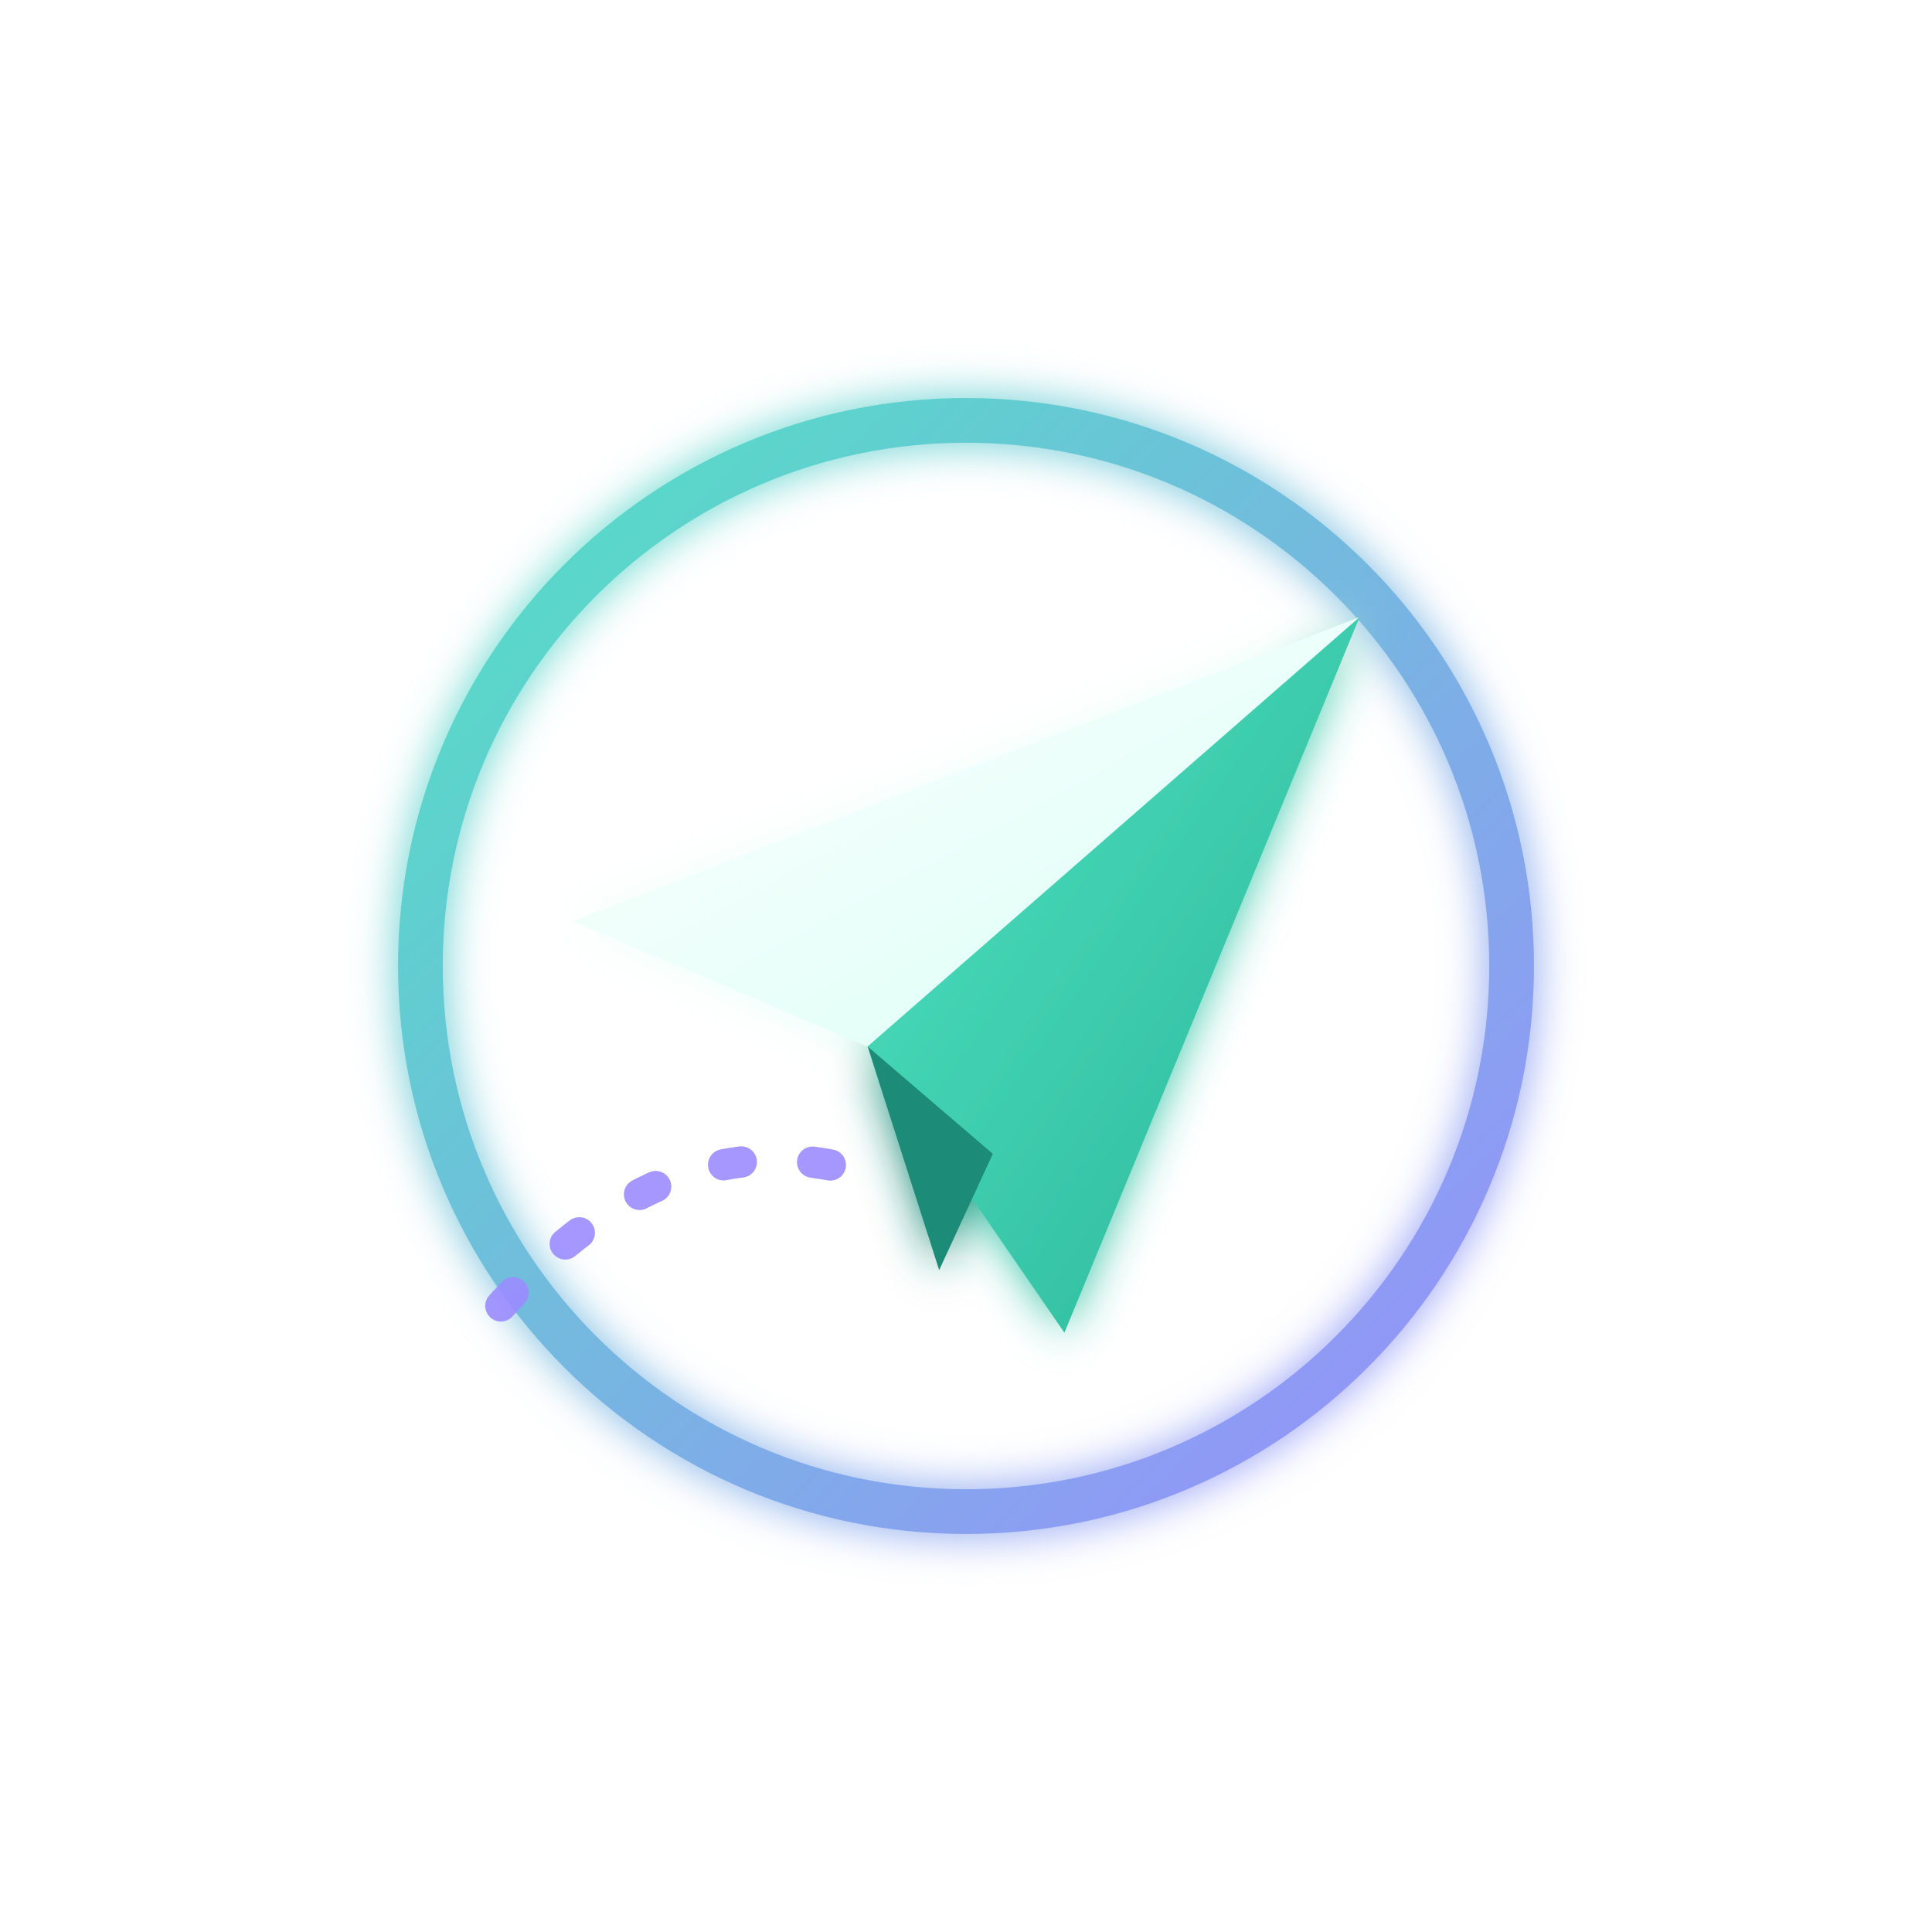
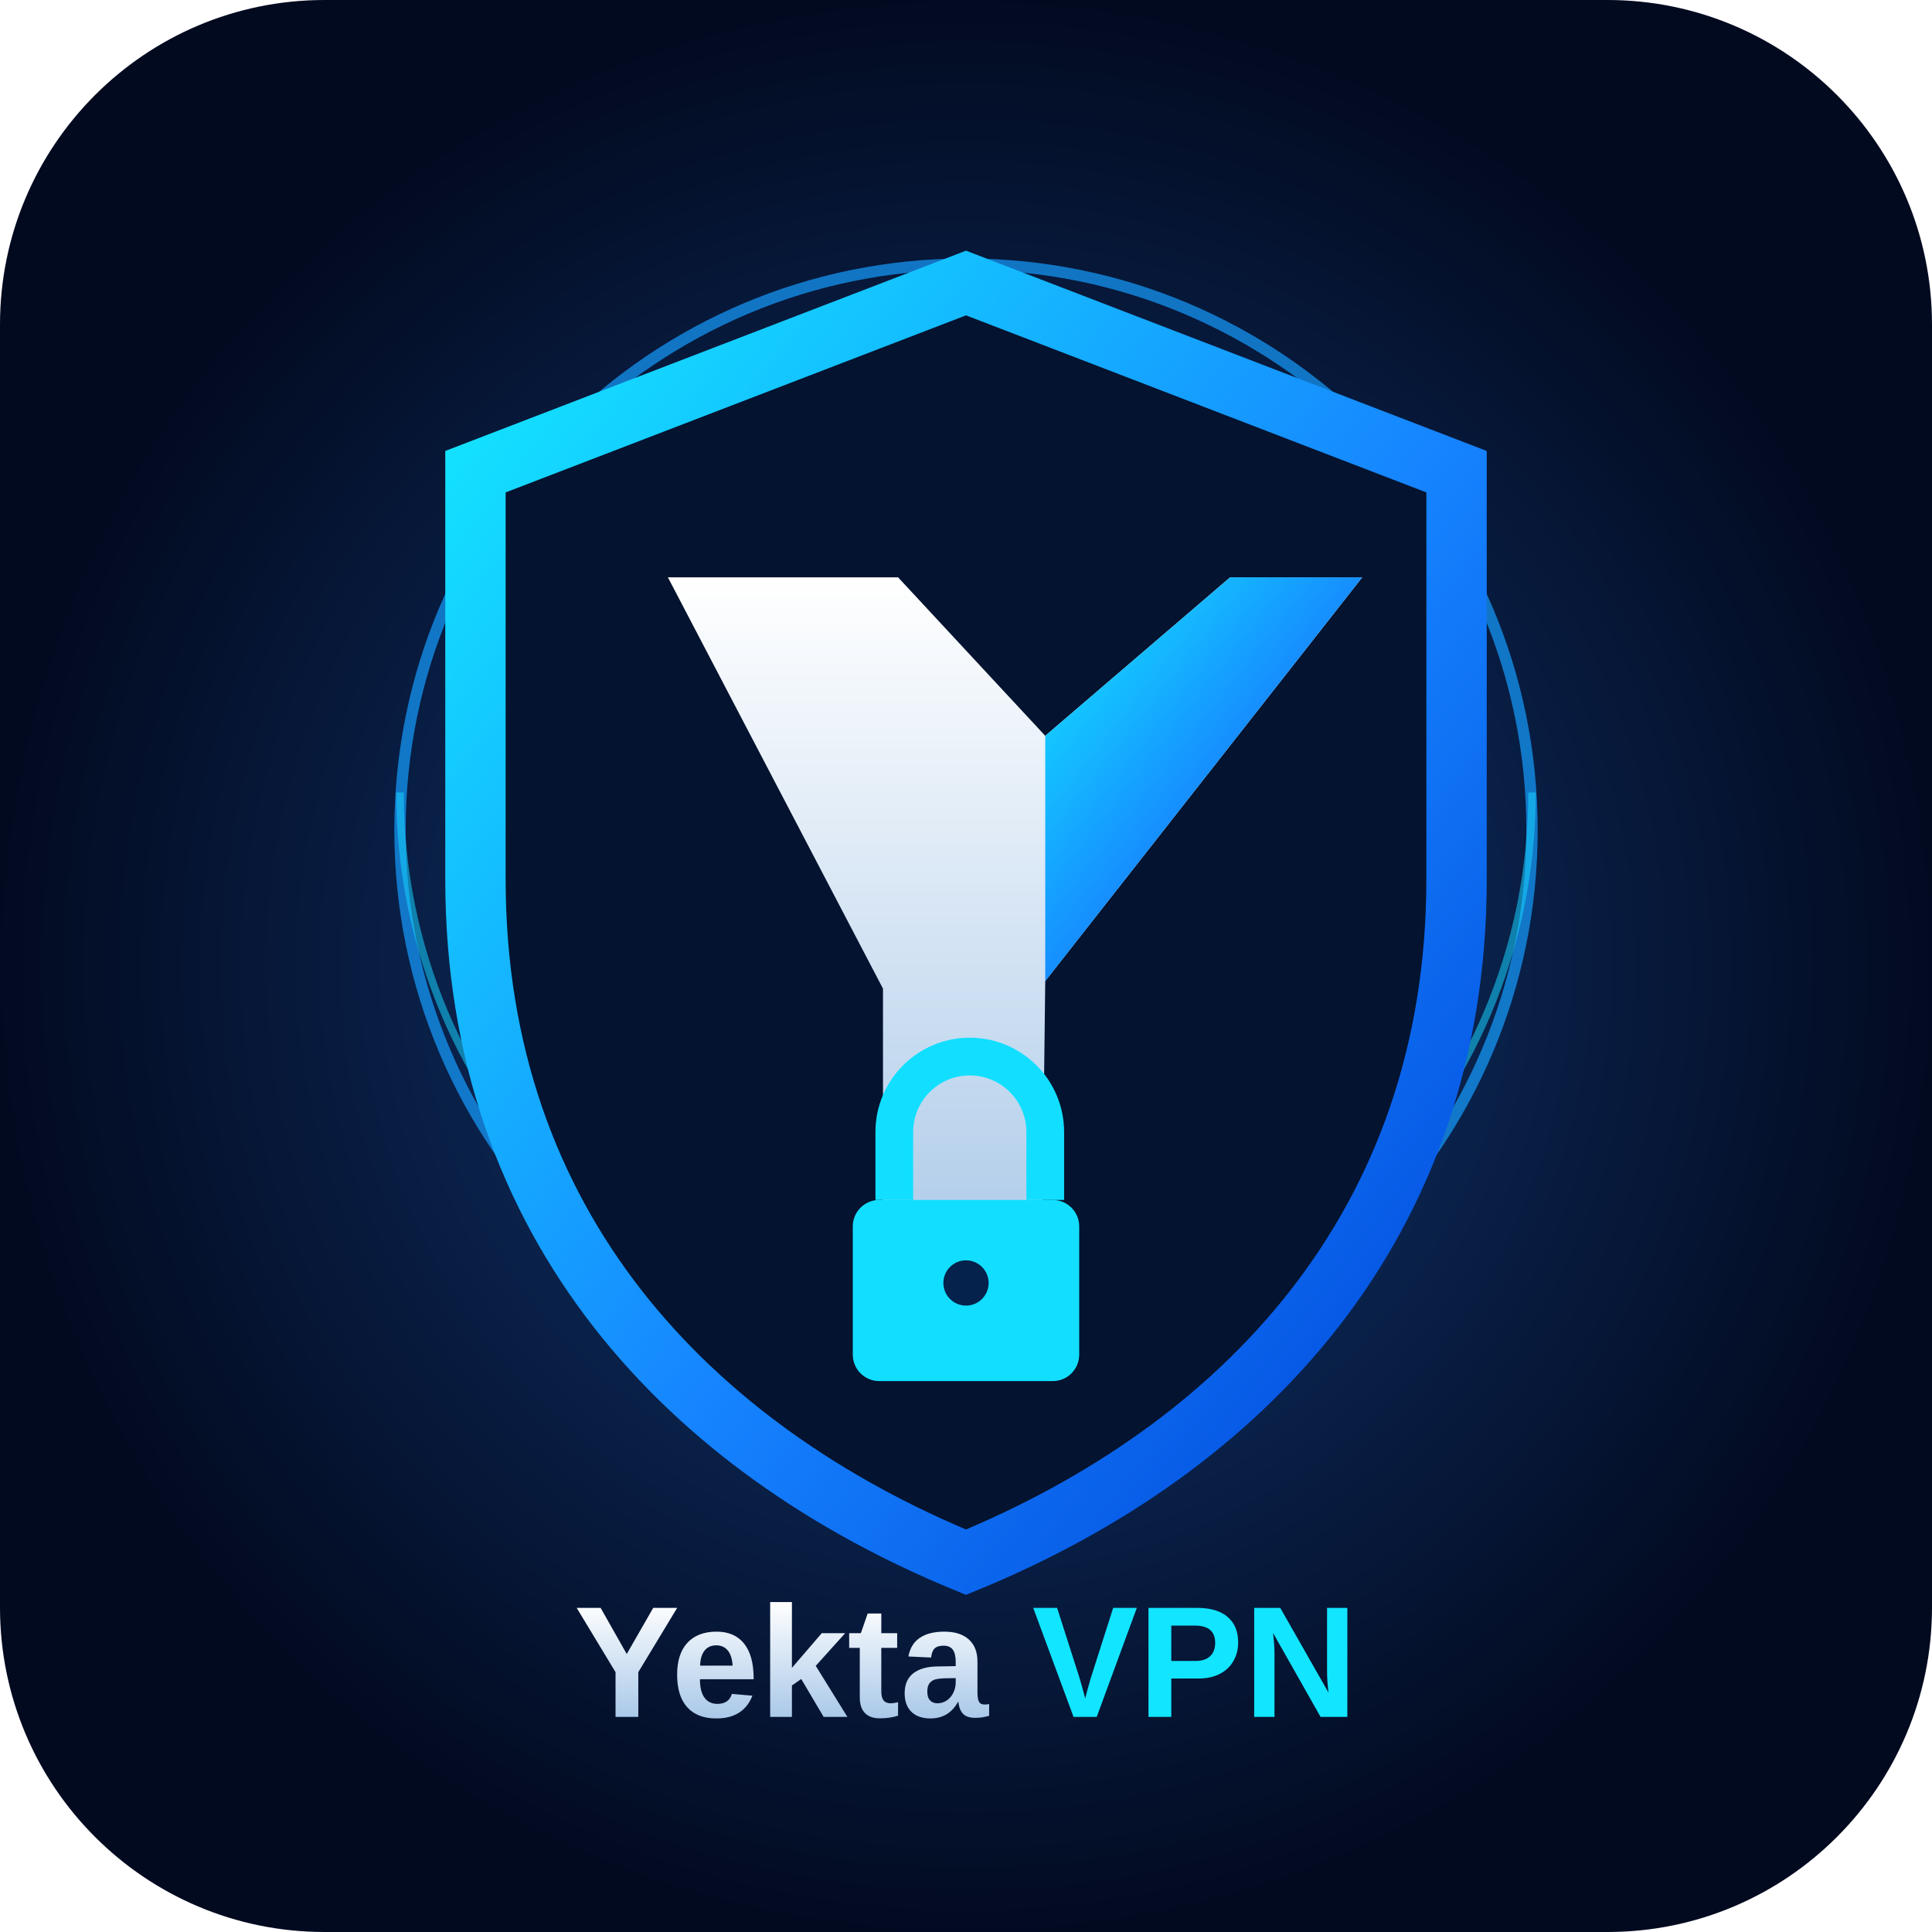
- <svg xmlns="http://www.w3.org/2000/svg" width="432" height="432" viewBox="0 0 432 432">
+ <svg xmlns="http://www.w3.org/2000/svg" width="512" height="512" viewBox="0 0 512 512">
  <defs>
-     <linearGradient id="ring" x1="0" y1="0" x2="1" y2="1">
-       <stop offset="0" stop-color="#4FE3C1" />
-       <stop offset="1" stop-color="#9B8CFF" />
+     <radialGradient id="bg">
+       <stop stop-color="#123b78" />
+       <stop offset="1" stop-color="#020a20" />
+     </radialGradient>
+     <linearGradient id="blue" x1="0" y1="0" x2="1" y2="1">
+       <stop stop-color="#13eaff" />
+       <stop offset=".55" stop-color="#1685ff" />
+       <stop offset="1" stop-color="#0044d9" />
    </linearGradient>
-     <linearGradient id="wingA" x1="0" y1="0" x2="1" y2="1">
-       <stop offset="0" stop-color="#FFFFFF" />
-       <stop offset="1" stop-color="#D9FFF5" />
+     <linearGradient id="white" x1="0" y1="0" x2="0" y2="1">
+       <stop stop-color="#fff" />
+       <stop offset="1" stop-color="#a9c8e8" />
    </linearGradient>
-     <linearGradient id="wingB" x1="0" y1="0" x2="1" y2="1">
-       <stop offset="0" stop-color="#4FE3C1" />
-       <stop offset="1" stop-color="#2BB59A" />
-     </linearGradient>
-     <filter id="glow" x="-30%" y="-30%" width="160%" height="160%">
-       <feGaussianBlur stdDeviation="5" result="b" />
-       <feMerge>
-         <feMergeNode in="b" />
-         <feMergeNode in="SourceGraphic" />
-       </feMerge>
-     </filter>
  </defs>
-   <circle cx="216" cy="216" r="122" fill="none" stroke="url(#ring)" stroke-width="10" filter="url(#glow)" />
-   <path d="M112 292 Q 150 250 192 262" fill="none" stroke="#9B8CFF" stroke-width="7" stroke-linecap="round" stroke-dasharray="4 16" opacity="0.9" />
-   <g filter="url(#glow)">
-     <polygon points="128,206 304,138 194,234" fill="url(#wingA)" />
-     <polygon points="194,234 304,138 238,298" fill="url(#wingB)" />
-     <polygon points="194,234 210,284 222,258" fill="#1E8C78" />
-   </g>
+   <rect width="512" height="512" rx="86" fill="url(#bg)" />
+   <circle cx="256" cy="220" r="150" fill="none" stroke="#159dff" stroke-width="3" opacity=".7" />
+   <path d="M106 210a150 150 0 0 0 300 0M126 160a180 100 0 0 0 260 0M126 280a180 100 0 0 1 260 0" fill="none" stroke="#16cfff" stroke-width="2" opacity=".55" />
+   <path d="M256 75 386 125v108c0 92-57 151-130 181-73-30-130-89-130-181V125z" fill="#04132f" stroke="url(#blue)" stroke-width="16" />
+   <path d="M177 153h61l39 42 49-42h35L277 260l-1 84h-42v-82z" fill="url(#white)" />
+   <path d="M277 260 361 153h-35l-49 42z" fill="url(#blue)" />
+   <rect x="226" y="318" width="60" height="48" rx="7" fill="#12dfff" />
+   <path d="M237 318v-18a20 20 0 0 1 40 0v18" fill="none" stroke="#12dfff" stroke-width="10" />
+   <circle cx="256" cy="340" r="6" fill="#05224c" />
+   <text x="256" y="455" text-anchor="middle" font-family="Arial,sans-serif" font-size="42" font-weight="700" fill="url(#white)">Yekta <tspan fill="#12e5ff">VPN</tspan>
+   </text>
</svg>
